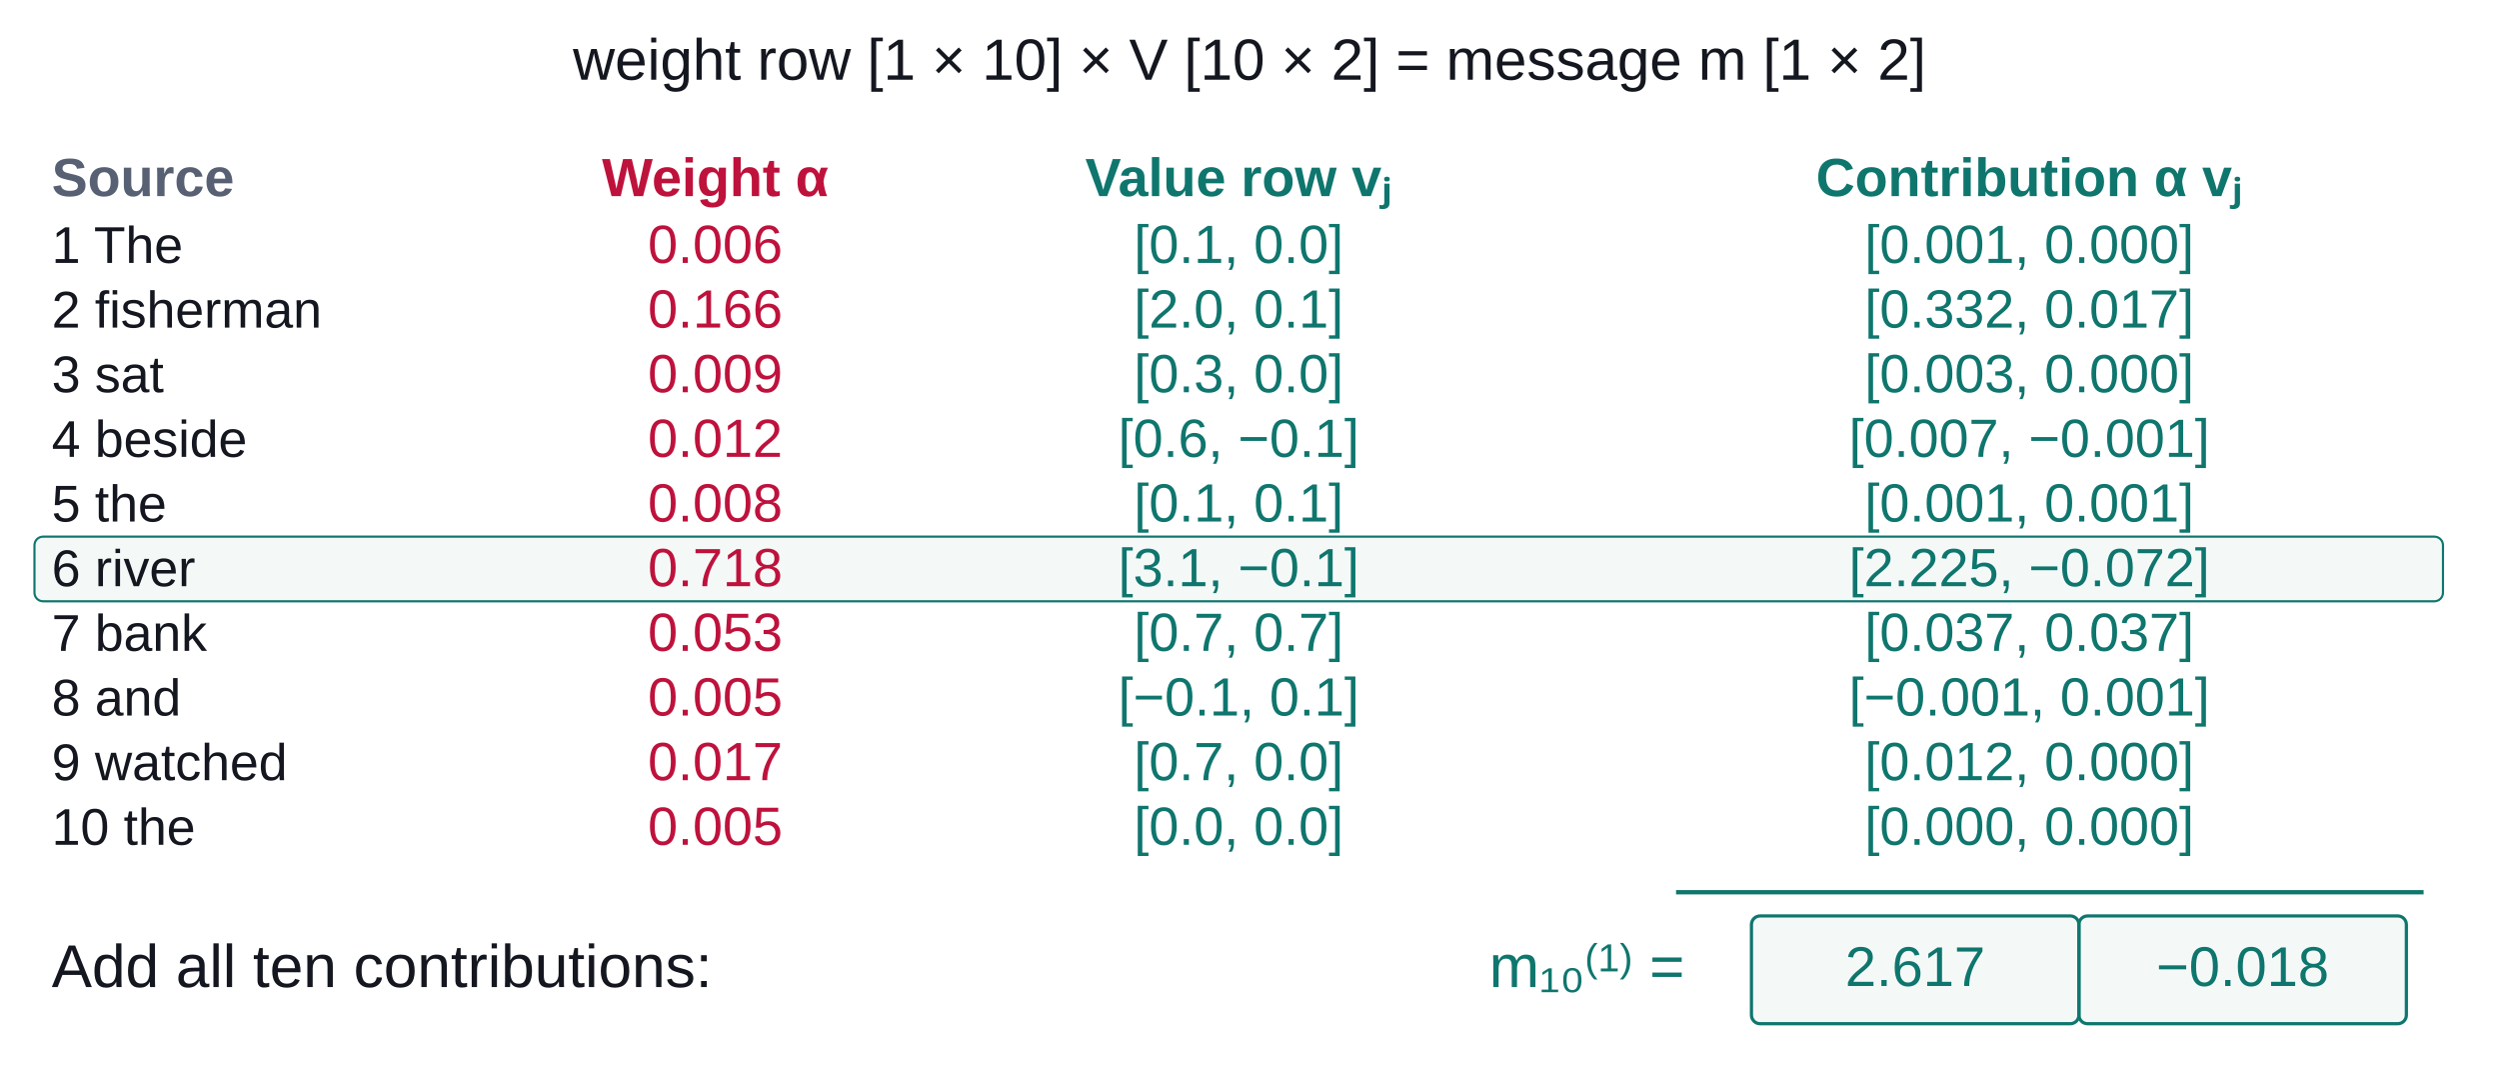
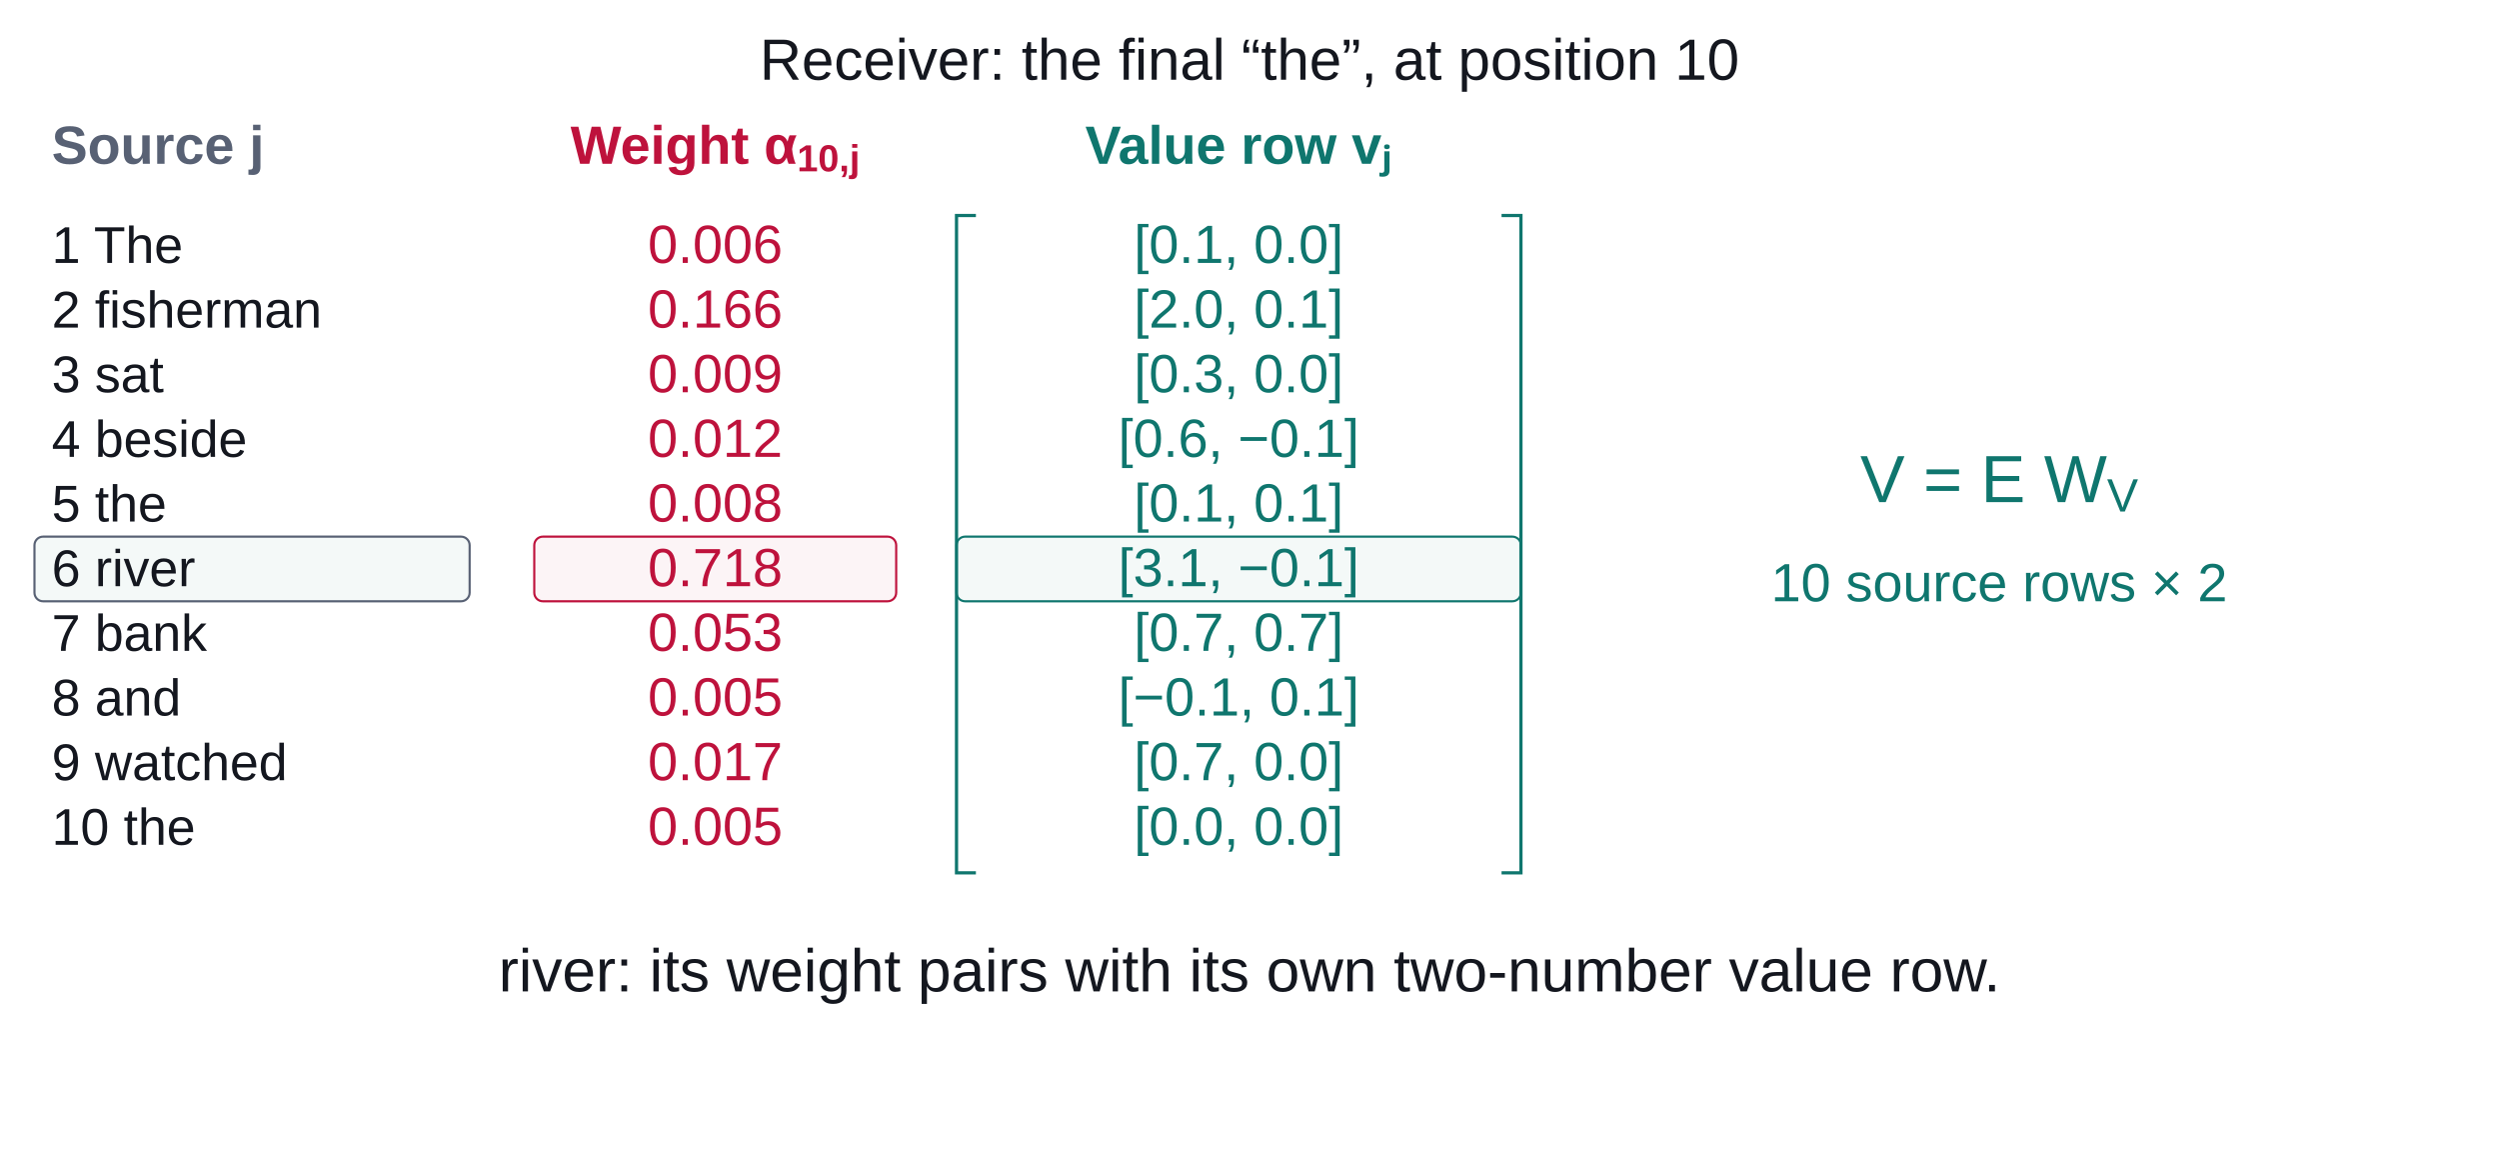
- <svg xmlns="http://www.w3.org/2000/svg" viewBox="0 0 1160 505" role="img" aria-label="Head 1: each attention weight multiplies its source value row, and all ten products add to the message" style="font-family:Avenir Next,Segoe UI,Arial,sans-serif">
-   <text x="580" y="37" font-size="27" fill="#14171f" text-anchor="middle" font-weight="500">weight row [1 × 10]  ×  V [10 × 2]  =  message m [1 × 2]</text>
-   <text x="24" y="91" font-size="25" fill="#586174" text-anchor="start" font-weight="600">Source</text>
-   <text x="332" y="91" font-size="25" fill="#be123c" text-anchor="middle" font-weight="600">Weight α</text>
-   <text x="575" y="91" font-size="25" fill="#0f766e" text-anchor="middle" font-weight="600">Value row vⱼ</text>
-   <text x="942" y="91" font-size="25" fill="#0f766e" text-anchor="middle" font-weight="600">Contribution α vⱼ</text>
-   <text x="24" y="122" font-size="24" fill="#14171f" text-anchor="start" font-weight="500"> 1  The</text>
-   <text x="332" y="122" font-size="25" fill="#be123c" text-anchor="middle" font-weight="500">0.006</text>
-   <text x="575" y="122" font-size="25" fill="#0f766e" text-anchor="middle" font-weight="500">[0.1, 0.0]</text>
-   <text x="942" y="122" font-size="25" fill="#0f766e" text-anchor="middle" font-weight="500">[0.001, 0.000]</text>
-   <text x="24" y="152" font-size="24" fill="#14171f" text-anchor="start" font-weight="500"> 2  fisherman</text>
-   <text x="332" y="152" font-size="25" fill="#be123c" text-anchor="middle" font-weight="500">0.166</text>
-   <text x="575" y="152" font-size="25" fill="#0f766e" text-anchor="middle" font-weight="500">[2.0, 0.1]</text>
-   <text x="942" y="152" font-size="25" fill="#0f766e" text-anchor="middle" font-weight="500">[0.332, 0.017]</text>
-   <text x="24" y="182" font-size="24" fill="#14171f" text-anchor="start" font-weight="500"> 3  sat</text>
-   <text x="332" y="182" font-size="25" fill="#be123c" text-anchor="middle" font-weight="500">0.009</text>
-   <text x="575" y="182" font-size="25" fill="#0f766e" text-anchor="middle" font-weight="500">[0.3, 0.0]</text>
-   <text x="942" y="182" font-size="25" fill="#0f766e" text-anchor="middle" font-weight="500">[0.003, 0.000]</text>
-   <text x="24" y="212" font-size="24" fill="#14171f" text-anchor="start" font-weight="500"> 4  beside</text>
-   <text x="332" y="212" font-size="25" fill="#be123c" text-anchor="middle" font-weight="500">0.012</text>
-   <text x="575" y="212" font-size="25" fill="#0f766e" text-anchor="middle" font-weight="500">[0.6, −0.1]</text>
-   <text x="942" y="212" font-size="25" fill="#0f766e" text-anchor="middle" font-weight="500">[0.007, −0.001]</text>
-   <text x="24" y="242" font-size="24" fill="#14171f" text-anchor="start" font-weight="500"> 5  the</text>
-   <text x="332" y="242" font-size="25" fill="#be123c" text-anchor="middle" font-weight="500">0.008</text>
-   <text x="575" y="242" font-size="25" fill="#0f766e" text-anchor="middle" font-weight="500">[0.1, 0.1]</text>
-   <text x="942" y="242" font-size="25" fill="#0f766e" text-anchor="middle" font-weight="500">[0.001, 0.001]</text>
-   <rect x="16" y="249" width="1118" height="30" rx="4" fill="#0f766e0b" stroke="#0f766e" stroke-width="1" />
-   <text x="24" y="272" font-size="24" fill="#14171f" text-anchor="start" font-weight="500"> 6  river</text>
-   <text x="332" y="272" font-size="25" fill="#be123c" text-anchor="middle" font-weight="500">0.718</text>
-   <text x="575" y="272" font-size="25" fill="#0f766e" text-anchor="middle" font-weight="500">[3.1, −0.1]</text>
-   <text x="942" y="272" font-size="25" fill="#0f766e" text-anchor="middle" font-weight="500">[2.225, −0.072]</text>
-   <text x="24" y="302" font-size="24" fill="#14171f" text-anchor="start" font-weight="500"> 7  bank</text>
-   <text x="332" y="302" font-size="25" fill="#be123c" text-anchor="middle" font-weight="500">0.053</text>
-   <text x="575" y="302" font-size="25" fill="#0f766e" text-anchor="middle" font-weight="500">[0.7, 0.7]</text>
-   <text x="942" y="302" font-size="25" fill="#0f766e" text-anchor="middle" font-weight="500">[0.037, 0.037]</text>
-   <text x="24" y="332" font-size="24" fill="#14171f" text-anchor="start" font-weight="500"> 8  and</text>
-   <text x="332" y="332" font-size="25" fill="#be123c" text-anchor="middle" font-weight="500">0.005</text>
-   <text x="575" y="332" font-size="25" fill="#0f766e" text-anchor="middle" font-weight="500">[−0.1, 0.1]</text>
-   <text x="942" y="332" font-size="25" fill="#0f766e" text-anchor="middle" font-weight="500">[−0.001, 0.001]</text>
-   <text x="24" y="362" font-size="24" fill="#14171f" text-anchor="start" font-weight="500"> 9  watched</text>
-   <text x="332" y="362" font-size="25" fill="#be123c" text-anchor="middle" font-weight="500">0.017</text>
-   <text x="575" y="362" font-size="25" fill="#0f766e" text-anchor="middle" font-weight="500">[0.7, 0.0]</text>
-   <text x="942" y="362" font-size="25" fill="#0f766e" text-anchor="middle" font-weight="500">[0.012, 0.000]</text>
-   <text x="24" y="392" font-size="24" fill="#14171f" text-anchor="start" font-weight="500">10  the</text>
-   <text x="332" y="392" font-size="25" fill="#be123c" text-anchor="middle" font-weight="500">0.005</text>
-   <text x="575" y="392" font-size="25" fill="#0f766e" text-anchor="middle" font-weight="500">[0.0, 0.0]</text>
-   <text x="942" y="392" font-size="25" fill="#0f766e" text-anchor="middle" font-weight="500">[0.000, 0.000]</text>
-   <path d="M778 414 H1125" fill="none" stroke="#0f766e" stroke-width="2" />
-   <text x="24" y="458" font-size="28" fill="#14171f" text-anchor="start" font-weight="500">Add all ten contributions:</text>
-   <text x="782" y="458" font-size="28" fill="#0f766e" text-anchor="end" font-weight="500">m₁₀<tspan baseline-shift="super" font-size="65%">(1)</tspan> =</text>
-   <rect x="813" y="425" width="152" height="50" rx="4" fill="#0f766e0b" stroke="#0f766e" stroke-width="1.5" />
-   <text x="889.0" y="457.5" font-size="26" fill="#0f766e" text-anchor="middle" font-weight="500">2.617</text>
-   <rect x="965" y="425" width="152" height="50" rx="4" fill="#0f766e0b" stroke="#0f766e" stroke-width="1.5" />
-   <text x="1041.0" y="457.5" font-size="26" fill="#0f766e" text-anchor="middle" font-weight="500">−0.018</text>
+ <svg xmlns="http://www.w3.org/2000/svg" viewBox="0 0 1160 540" role="img" aria-label="Head 1: pair each source weight with its value row" style="font-family:Avenir Next,Segoe UI,Arial,sans-serif">
+   <g data-value-phase="values" data-head="1">
+     <text x="580" y="37" font-size="27" fill="#14171f" text-anchor="middle" font-weight="500">Receiver: the final “the”, at position 10</text>
+     <g data-values-part="sources">
+       <text x="24" y="76" font-size="25" fill="#586174" text-anchor="start" font-weight="600">Source j</text>
+       <rect x="16" y="249" width="202" height="30" rx="4" fill="#0f766e0b" stroke="#586174" stroke-width="1" />
+       <g data-source-row="1">
+         <text x="24" y="122" font-size="24" fill="#14171f" text-anchor="start" font-weight="500"> 1  The</text>
+       </g>
+       <g data-source-row="2">
+         <text x="24" y="152" font-size="24" fill="#14171f" text-anchor="start" font-weight="500"> 2  fisherman</text>
+       </g>
+       <g data-source-row="3">
+         <text x="24" y="182" font-size="24" fill="#14171f" text-anchor="start" font-weight="500"> 3  sat</text>
+       </g>
+       <g data-source-row="4">
+         <text x="24" y="212" font-size="24" fill="#14171f" text-anchor="start" font-weight="500"> 4  beside</text>
+       </g>
+       <g data-source-row="5">
+         <text x="24" y="242" font-size="24" fill="#14171f" text-anchor="start" font-weight="500"> 5  the</text>
+       </g>
+       <g data-source-row="6">
+         <text x="24" y="272" font-size="24" fill="#14171f" text-anchor="start" font-weight="500"> 6  river</text>
+       </g>
+       <g data-source-row="7">
+         <text x="24" y="302" font-size="24" fill="#14171f" text-anchor="start" font-weight="500"> 7  bank</text>
+       </g>
+       <g data-source-row="8">
+         <text x="24" y="332" font-size="24" fill="#14171f" text-anchor="start" font-weight="500"> 8  and</text>
+       </g>
+       <g data-source-row="9">
+         <text x="24" y="362" font-size="24" fill="#14171f" text-anchor="start" font-weight="500"> 9  watched</text>
+       </g>
+       <g data-source-row="10">
+         <text x="24" y="392" font-size="24" fill="#14171f" text-anchor="start" font-weight="500">10  the</text>
+       </g>
+     </g>
+     <g data-values-part="weights">
+       <text x="332" y="76" font-size="25" fill="#be123c" text-anchor="middle" font-weight="600">Weight α<tspan baseline-shift="sub" font-size="70%">10,j</tspan>
+       </text>
+       <rect x="248" y="249" width="168" height="30" rx="4" fill="#be123c0b" stroke="#be123c" stroke-width="1" />
+       <g data-source-row="1">
+         <text x="332" y="122" font-size="25" fill="#be123c" text-anchor="middle" font-weight="500">0.006</text>
+       </g>
+       <g data-source-row="2">
+         <text x="332" y="152" font-size="25" fill="#be123c" text-anchor="middle" font-weight="500">0.166</text>
+       </g>
+       <g data-source-row="3">
+         <text x="332" y="182" font-size="25" fill="#be123c" text-anchor="middle" font-weight="500">0.009</text>
+       </g>
+       <g data-source-row="4">
+         <text x="332" y="212" font-size="25" fill="#be123c" text-anchor="middle" font-weight="500">0.012</text>
+       </g>
+       <g data-source-row="5">
+         <text x="332" y="242" font-size="25" fill="#be123c" text-anchor="middle" font-weight="500">0.008</text>
+       </g>
+       <g data-source-row="6">
+         <text x="332" y="272" font-size="25" fill="#be123c" text-anchor="middle" font-weight="500">0.718</text>
+       </g>
+       <g data-source-row="7">
+         <text x="332" y="302" font-size="25" fill="#be123c" text-anchor="middle" font-weight="500">0.053</text>
+       </g>
+       <g data-source-row="8">
+         <text x="332" y="332" font-size="25" fill="#be123c" text-anchor="middle" font-weight="500">0.005</text>
+       </g>
+       <g data-source-row="9">
+         <text x="332" y="362" font-size="25" fill="#be123c" text-anchor="middle" font-weight="500">0.017</text>
+       </g>
+       <g data-source-row="10">
+         <text x="332" y="392" font-size="25" fill="#be123c" text-anchor="middle" font-weight="500">0.005</text>
+       </g>
+     </g>
+     <g data-values-part="values">
+       <text x="575" y="76" font-size="25" fill="#0f766e" text-anchor="middle" font-weight="600">Value row vⱼ</text>
+       <rect x="444" y="249" width="262" height="30" rx="4" fill="#0f766e0b" stroke="#0f766e" stroke-width="1" />
+       <path d="M453 100 H444 V405 H453 M697 100 H706 V405 H697" fill="none" stroke="#0f766e" stroke-width="1.5" />
+       <g data-source-row="1">
+         <text x="575" y="122" font-size="25" fill="#0f766e" text-anchor="middle" font-weight="500">[0.1, 0.0]</text>
+       </g>
+       <g data-source-row="2">
+         <text x="575" y="152" font-size="25" fill="#0f766e" text-anchor="middle" font-weight="500">[2.0, 0.1]</text>
+       </g>
+       <g data-source-row="3">
+         <text x="575" y="182" font-size="25" fill="#0f766e" text-anchor="middle" font-weight="500">[0.3, 0.0]</text>
+       </g>
+       <g data-source-row="4">
+         <text x="575" y="212" font-size="25" fill="#0f766e" text-anchor="middle" font-weight="500">[0.6, −0.1]</text>
+       </g>
+       <g data-source-row="5">
+         <text x="575" y="242" font-size="25" fill="#0f766e" text-anchor="middle" font-weight="500">[0.1, 0.1]</text>
+       </g>
+       <g data-source-row="6">
+         <text x="575" y="272" font-size="25" fill="#0f766e" text-anchor="middle" font-weight="500">[3.1, −0.1]</text>
+       </g>
+       <g data-source-row="7">
+         <text x="575" y="302" font-size="25" fill="#0f766e" text-anchor="middle" font-weight="500">[0.7, 0.7]</text>
+       </g>
+       <g data-source-row="8">
+         <text x="575" y="332" font-size="25" fill="#0f766e" text-anchor="middle" font-weight="500">[−0.1, 0.1]</text>
+       </g>
+       <g data-source-row="9">
+         <text x="575" y="362" font-size="25" fill="#0f766e" text-anchor="middle" font-weight="500">[0.7, 0.0]</text>
+       </g>
+       <g data-source-row="10">
+         <text x="575" y="392" font-size="25" fill="#0f766e" text-anchor="middle" font-weight="500">[0.0, 0.0]</text>
+       </g>
+     </g>
+     <text x="928" y="233" font-size="31" fill="#0f766e" text-anchor="middle" font-weight="500">V = E W<tspan baseline-shift="sub" font-size="70%">V</tspan>
+     </text>
+     <text x="928" y="279" font-size="25" fill="#0f766e" text-anchor="middle" font-weight="500">10 source rows × 2</text>
+     <text x="580" y="460" font-size="28" fill="#14171f" text-anchor="middle" font-weight="500">river: its weight pairs with its own two-number value row.</text>
+   </g>
</svg>
